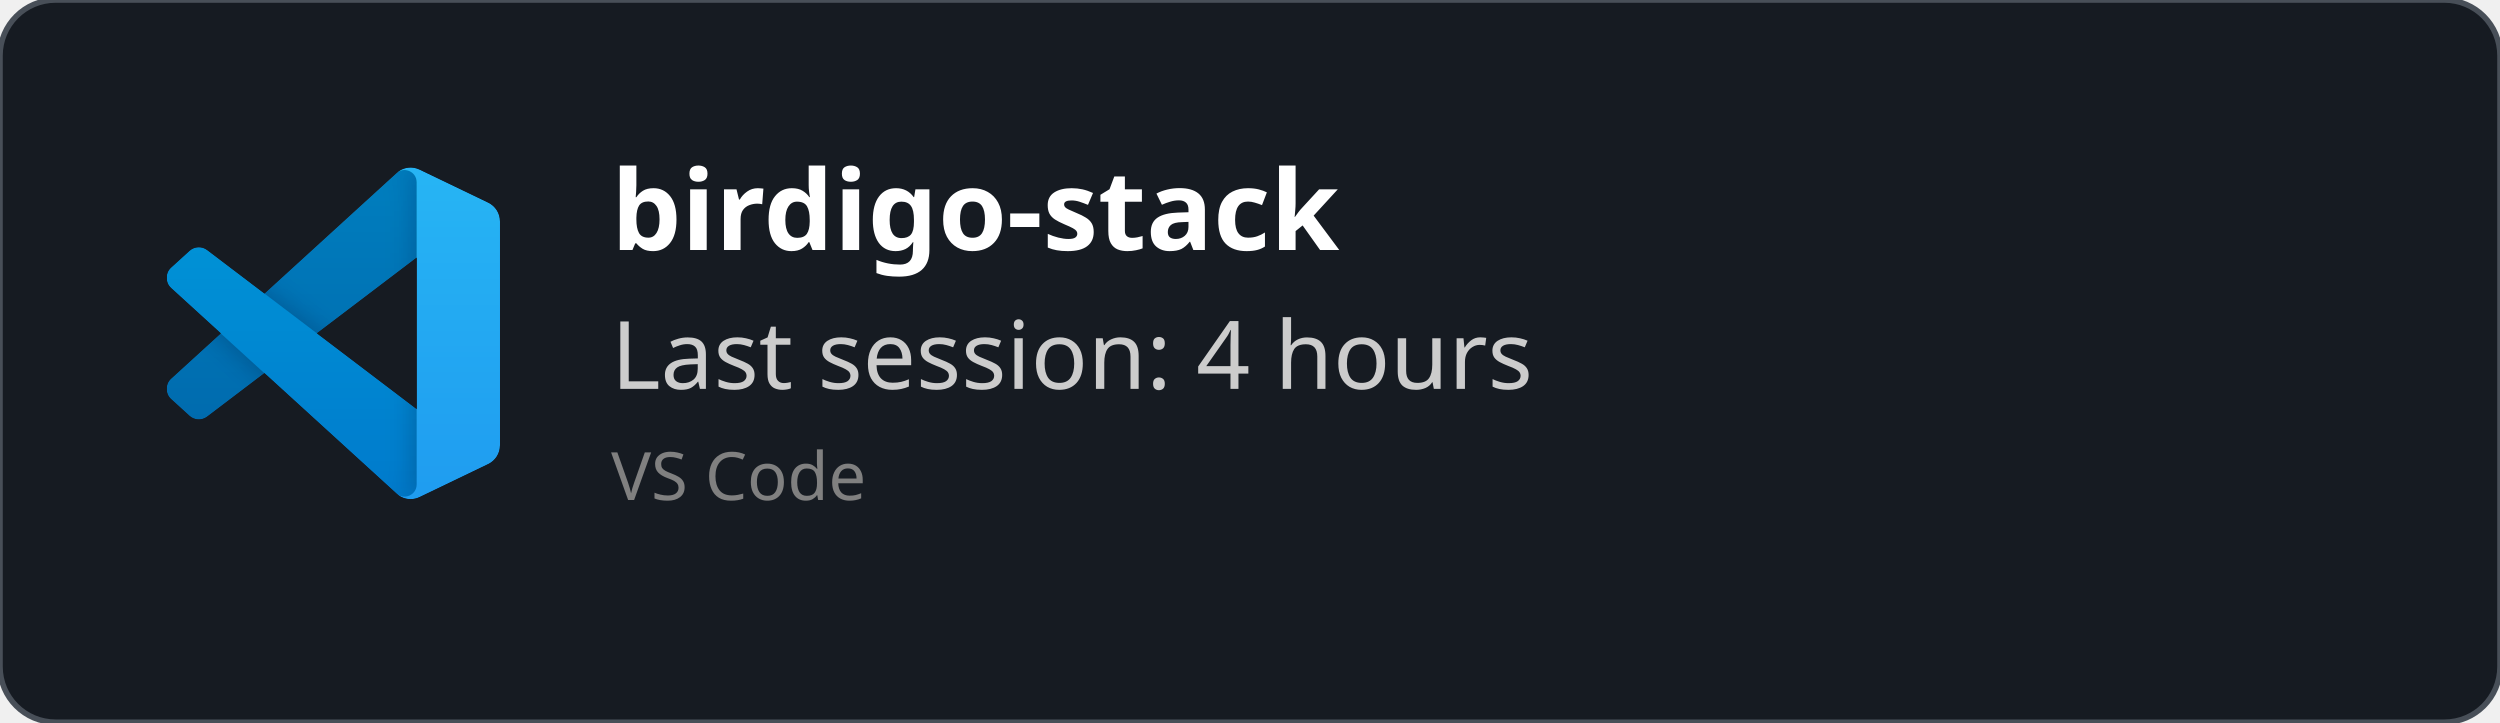
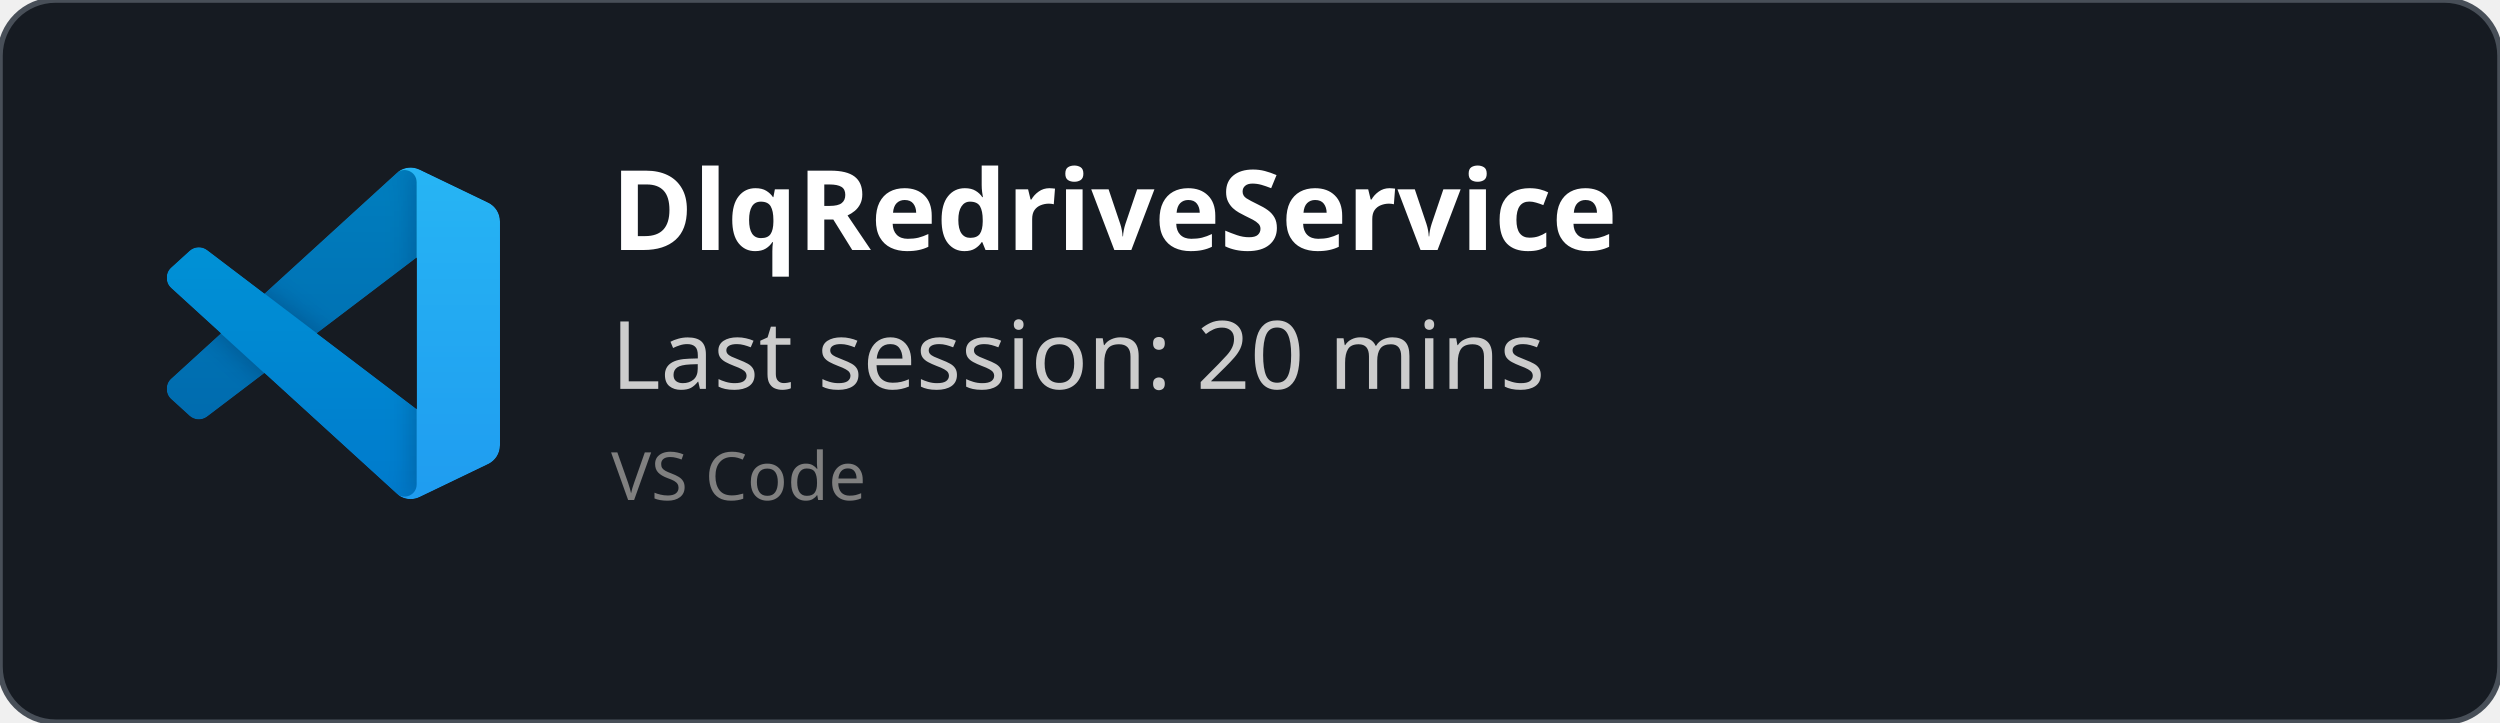
<svg xmlns="http://www.w3.org/2000/svg" width="450" height="130" viewBox="0 0 450 130" fill="none" role="img">
  <style>
    *{
        font-family: 'Segoe UI', Ubuntu, monospace
    }
    </style>
  <defs>
    <clipPath id="horizontalClip" x="20" y="20" width="500" height="200">
      <rect x="90" y="20" width="300" height="50" />
    </clipPath>
  </defs>
  <rect width="450" height="130" fill="rgba(22,27,34)" stroke="#484f58" stroke-width="1" fill-opacity="1" stroke-opacity="1" x="0" y="0" rx="10px" ry="10px">
    </rect>
  <svg width="60" height="60" x="30" y="30" viewBox="0 0 100 100" fill="none" id="vscode">
    <mask id="mask0" mask-type="alpha" maskUnits="userSpaceOnUse" x="0" y="0" width="100" height="100">
      <path fill-rule="evenodd" clip-rule="evenodd" d="M70.912 99.317C72.487 99.931 74.283 99.891 75.873 99.126L96.461 89.22C98.624 88.179 100 85.989 100 83.587V16.413C100 14.011 98.624 11.822 96.461 10.781L75.873 0.874C73.786 -0.13 71.345 0.116 69.513 1.447C69.252 1.637 69.003 1.849 68.769 2.083L29.355 38.041L12.187 25.01C10.589 23.797 8.354 23.896 6.869 25.246L1.363 30.255C-0.453 31.906 -0.455 34.763 1.359 36.417L16.247 50L1.359 63.583C-0.455 65.237 -0.453 68.094 1.363 69.745L6.869 74.754C8.354 76.104 10.589 76.204 12.187 74.99L29.355 61.959L68.769 97.917C69.392 98.541 70.125 99.01 70.912 99.317ZM75.015 27.299L45.109 50L75.015 72.701V27.299Z" fill="white" />
    </mask>
    <g mask="url(#mask0)">
      <path d="M96.461 10.796L75.857 0.876C73.472 -0.273 70.622 0.212 68.75 2.083L1.299 63.583C-0.516 65.237 -0.514 68.094 1.303 69.745L6.813 74.754C8.298 76.104 10.535 76.204 12.134 74.99L93.361 13.37C96.086 11.303 100 13.246 100 16.667V16.427C100 14.027 98.625 11.838 96.461 10.796Z" fill="#0065A9" />
      <g filter="url(#filter0_d)">
        <path d="M96.461 89.204L75.857 99.124C73.472 100.273 70.622 99.788 68.75 97.917L1.299 36.417C-0.516 34.763 -0.514 31.906 1.303 30.255L6.813 25.246C8.298 23.896 10.535 23.796 12.134 25.009L93.361 86.63C96.086 88.697 100 86.754 100 83.333V83.573C100 85.974 98.625 88.162 96.461 89.204Z" fill="#007ACC" />
      </g>
      <g filter="url(#filter1_d)">
        <path d="M75.858 99.126C73.472 100.274 70.622 99.788 68.75 97.917C71.056 100.223 75 98.59 75 95.328V4.672C75 1.41 71.056 -0.223 68.75 2.083C70.622 0.211 73.472 -0.274 75.858 0.874L96.459 10.781C98.623 11.822 100 14.011 100 16.413V83.587C100 85.989 98.623 88.179 96.459 89.22L75.858 99.126Z" fill="#1F9CF0" />
      </g>
      <g style="mix-blend-mode:overlay" opacity="0.25">
        <path fill-rule="evenodd" clip-rule="evenodd" d="M70.851 99.317C72.426 99.931 74.222 99.891 75.812 99.126L96.4 89.22C98.563 88.179 99.939 85.989 99.939 83.587V16.413C99.939 14.011 98.564 11.822 96.4 10.781L75.812 0.874C73.725 -0.13 71.284 0.116 69.453 1.447C69.191 1.637 68.942 1.849 68.708 2.083L29.294 38.041L12.126 25.01C10.528 23.796 8.293 23.896 6.809 25.246L1.302 30.255C-0.513 31.906 -0.515 34.763 1.298 36.417L16.186 50L1.298 63.583C-0.515 65.237 -0.513 68.094 1.302 69.745L6.809 74.754C8.293 76.104 10.528 76.204 12.126 74.99L29.294 61.959L68.708 97.917C69.332 98.54 70.064 99.01 70.851 99.317ZM74.954 27.299L45.048 50L74.954 72.701V27.299Z" fill="url(#paint0_linear)" />
      </g>
    </g>
    <defs>
      <filter id="filter0_d" x="-8.394" y="15.829" width="116.727" height="92.246" filterUnits="userSpaceOnUse" color-interpolation-filters="sRGB">
        <feFlood flood-opacity="0" result="BackgroundImageFix" />
        <feColorMatrix in="SourceAlpha" type="matrix" values="0 0 0 0 0 0 0 0 0 0 0 0 0 0 0 0 0 0 127 0" />
        <feOffset />
        <feGaussianBlur stdDeviation="4.167" />
        <feColorMatrix type="matrix" values="0 0 0 0 0 0 0 0 0 0 0 0 0 0 0 0 0 0 0.25 0" />
        <feBlend mode="overlay" in2="BackgroundImageFix" result="effect1_dropShadow" />
        <feBlend mode="normal" in="SourceGraphic" in2="effect1_dropShadow" result="shape" />
      </filter>
      <filter id="filter1_d" x="60.417" y="-8.076" width="47.917" height="116.151" filterUnits="userSpaceOnUse" color-interpolation-filters="sRGB">
        <feFlood flood-opacity="0" result="BackgroundImageFix" />
        <feColorMatrix in="SourceAlpha" type="matrix" values="0 0 0 0 0 0 0 0 0 0 0 0 0 0 0 0 0 0 127 0" />
        <feOffset />
        <feGaussianBlur stdDeviation="4.167" />
        <feColorMatrix type="matrix" values="0 0 0 0 0 0 0 0 0 0 0 0 0 0 0 0 0 0 0.25 0" />
        <feBlend mode="overlay" in2="BackgroundImageFix" result="effect1_dropShadow" />
        <feBlend mode="normal" in="SourceGraphic" in2="effect1_dropShadow" result="shape" />
      </filter>
      <linearGradient id="paint0_linear" x1="49.939" y1="0.258" x2="49.939" y2="99.742" gradientUnits="userSpaceOnUse">
        <stop stop-color="white" />
        <stop offset="1" stop-color="white" stop-opacity="0" />
      </linearGradient>
    </defs>
  </svg>
  <text x="110" y="45" font-size="20" clip-path="url(#horizontalClip)" font-weight="bold" font-family="Ubuntu" fill="white">
-     birdigo-stack
+     DlqRedriveService
    </text>
  <text x="110" y="70" font-size="17px" font-family="Ubuntu" fill="#ccc">
-     Last session: 4 hours
+     Last session: 20 mins
    </text>
  <text x="110" y="90" font-size="12px" font-family="Ubuntu" fill="grey">
    VS Code
    </text>
</svg>
